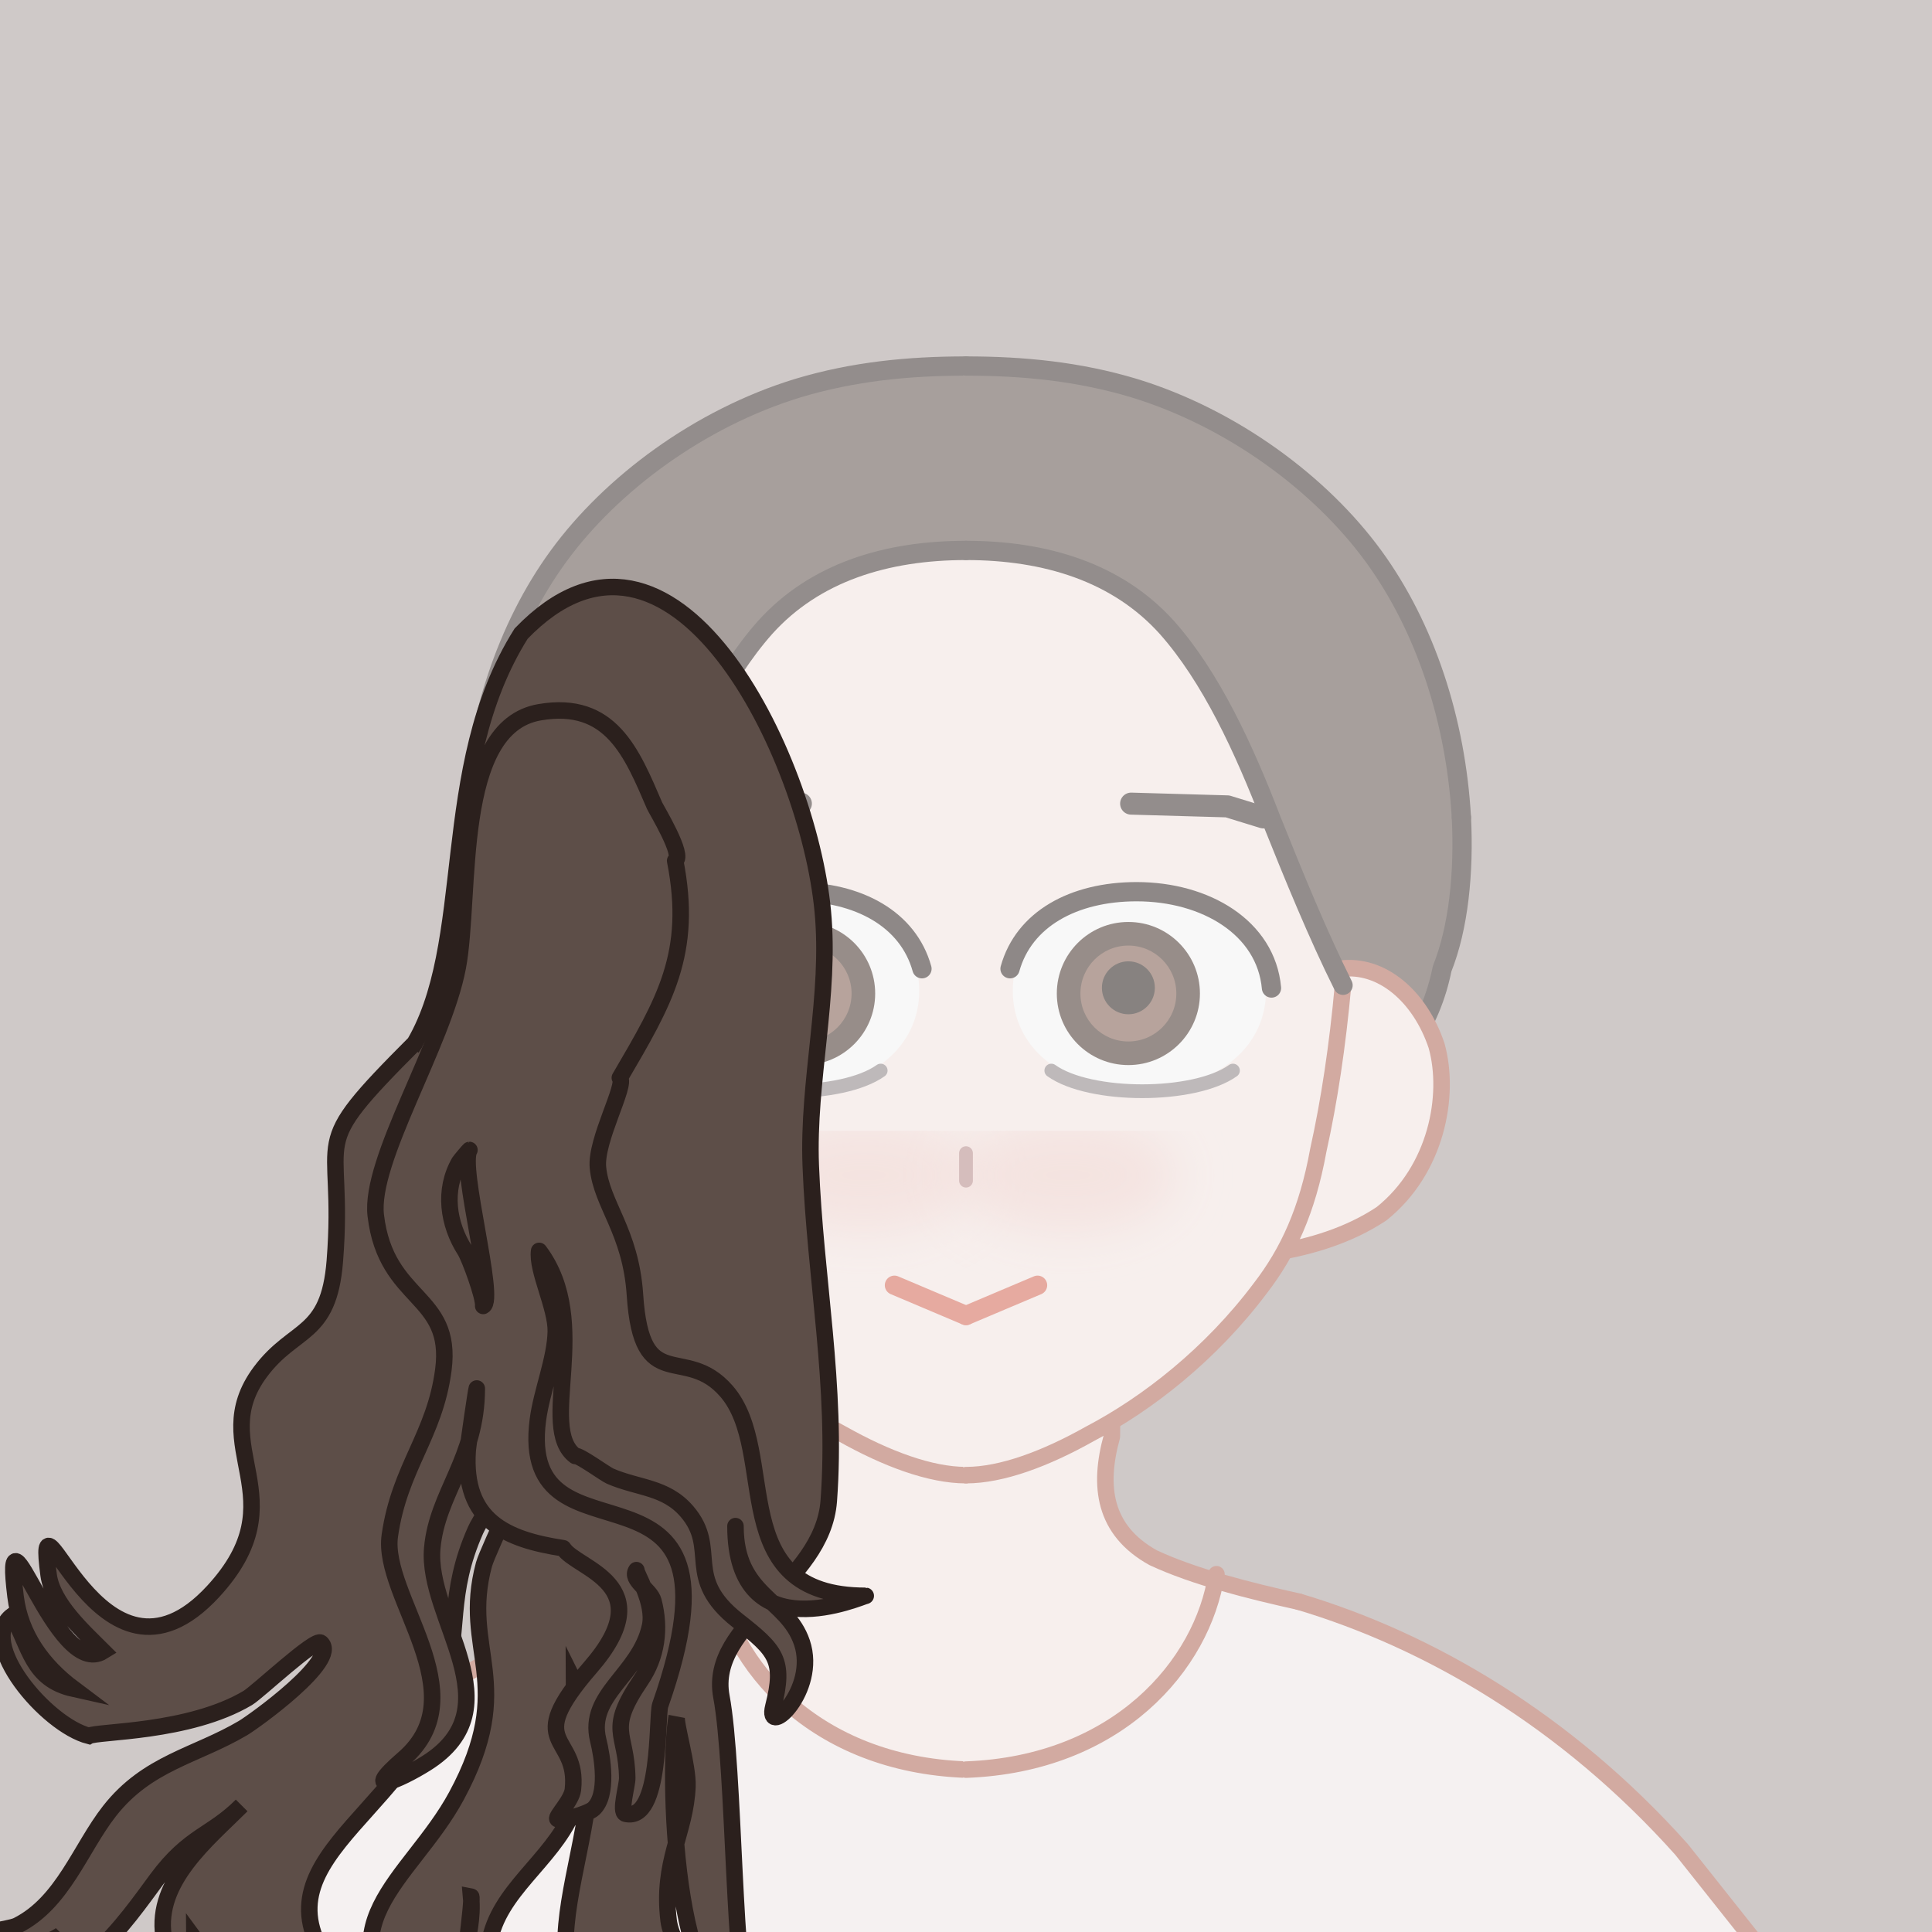
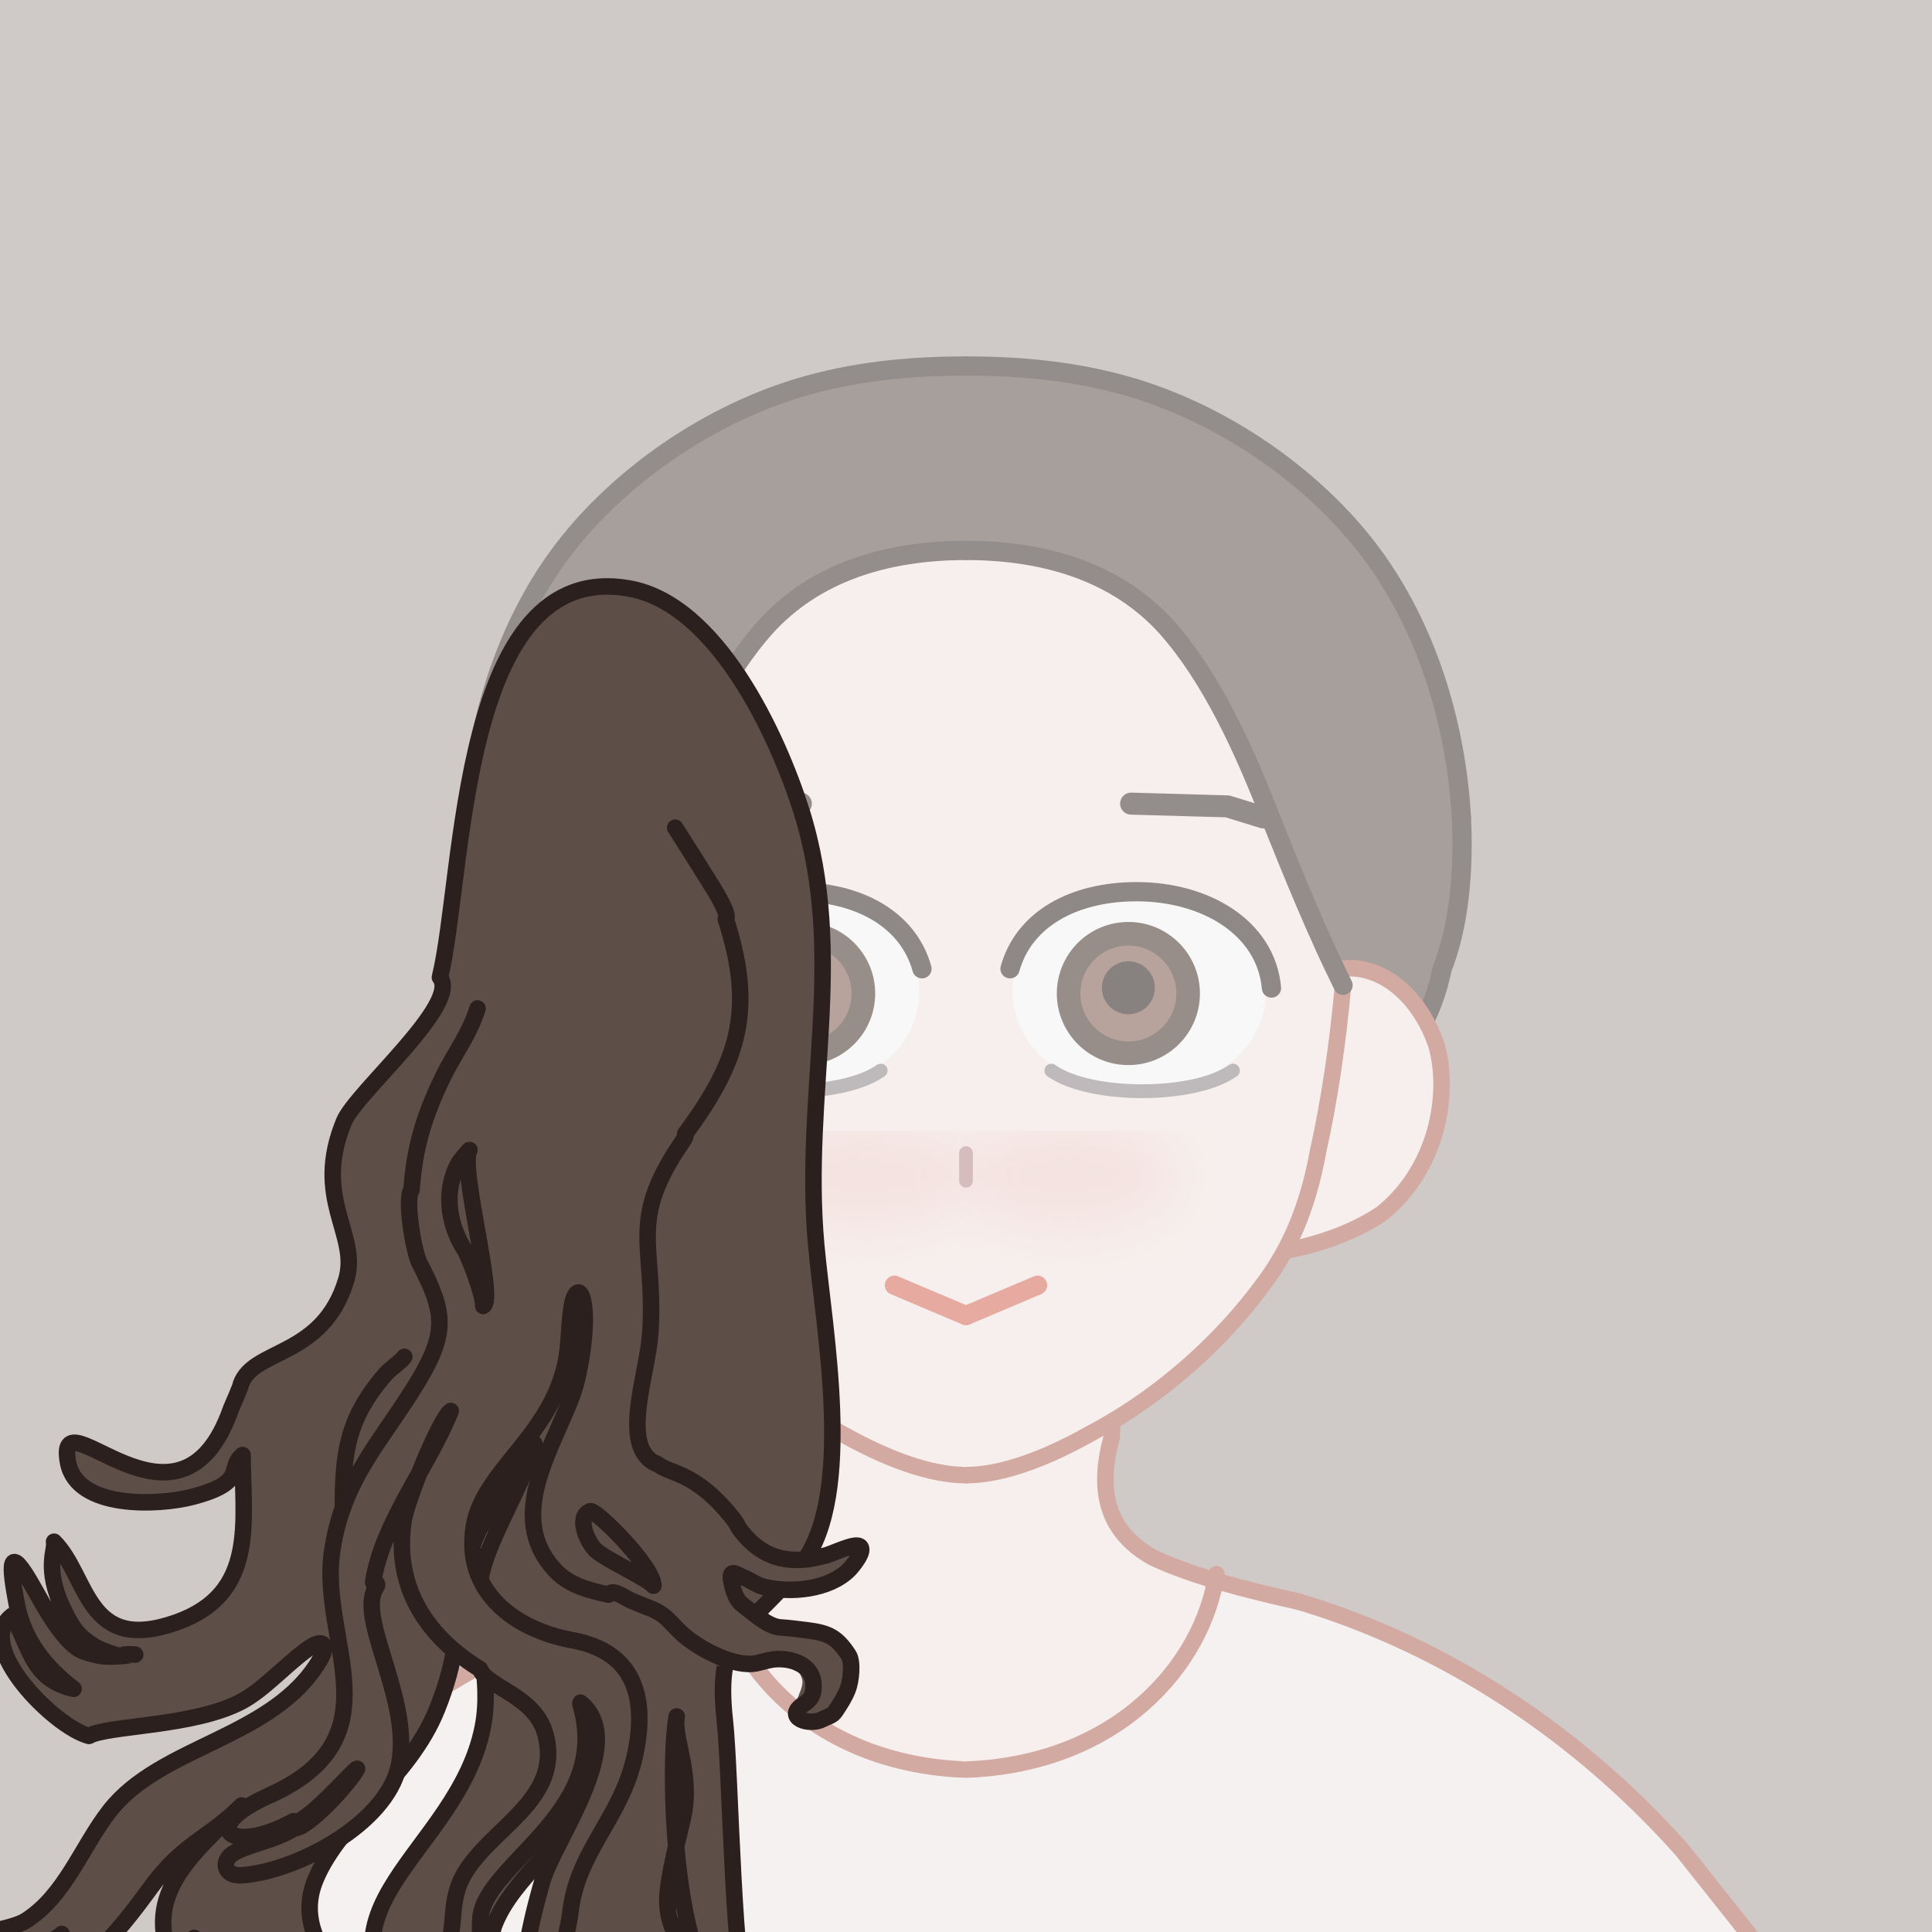
<svg xmlns="http://www.w3.org/2000/svg" width="702" height="702" viewBox="0 0 702 702">
  <defs>
-     <clipPath id="clip-path-5">
+     <clipPath id="clip-path-1">
      <path d="M242 410.88 L386 410.88 L386 514.17 L242 514.17 Z" />
    </clipPath>
    <filter id="filter-1" filterUnits="userSpaceOnUse" x="245" y="377" width="138" height="100" color-interpolation-filters="sRGB">
      <feGaussianBlur in="SourceGraphic" stdDeviation="9" color-interpolation-filters="linearRGB" />
    </filter>
-     <clipPath id="clip-path-6">
+     <clipPath id="clip-path-2">
      <path d="M460 410.88 L316 410.88 L316 514.17 L460 514.17 Z" />
    </clipPath>
    <filter id="filter-2" filterUnits="userSpaceOnUse" x="319" y="377" width="138" height="100" color-interpolation-filters="sRGB">
      <feGaussianBlur in="SourceGraphic" stdDeviation="9" color-interpolation-filters="linearRGB" />
    </filter>
-     <clipPath id="clip-path-7">
+     <clipPath id="clip-path-3">
      <path d="M242 370.99 C242 340.93 262 326 288 326 C314 326 334 340.93 334 370.99 C334 401.05 314 420.17 288 420.17 C262 420.17 242 401.05 242 370.99 Z" />
    </clipPath>
-     <clipPath id="clip-path-8">
+     <clipPath id="clip-path-4">
      <path d="M460 370.99 C460 340.93 440 326 414 326 C388 326 368 340.93 368 370.99 C368 401.05 388 420.17 414 420.17 C440 420.17 460 401.05 460 370.99 Z" />
    </clipPath>
  </defs>
  <g id="_ref">
    <g opacity="0.5">
      <rect x="0" y="0" width="702" height="702" fill="#ada19f" />
      <g data-layer="body">
        <g>
          <path d="M260 573 L230 582 C183 596 133 625 91 672 L60 712 L352 712 L352 643 C296 641 265 605 260 573 Z" fill="#f9f2f1" />
          <path d="M296 490 L298 522 C303 540 301 556 283 566 L260 573 C265 605 296 641 352 643 L352 490 Z" fill="#fdeeea" />
          <path d="M230 582 C183 596 133 625 91 672 L64 706" fill="none" stroke="#b46352" stroke-width="6" stroke-linecap="round" stroke-linejoin="round" />
          <path d="M296 500 C298 510 298 516 298 522 C303 540 301 556 283 566 C268 573 248 578 230 582" fill="none" stroke="#b46352" stroke-width="6" stroke-linecap="round" stroke-linejoin="round" />
          <path d="M260 572 C265 605 296 641 351 643" fill="none" stroke="#b46352" stroke-width="6" stroke-linecap="round" stroke-linejoin="round" />
        </g>
        <g>
          <path d="M442 573 L472 582 C519 596 569 625 611 672 L642 712 L350 712 L350 643 C406 641 437 605 442 573 Z" fill="#f9f2f1" />
          <path d="M406 490 L404 522 C399 540 401 556 419 566 L442 573 C437 605 406 641 350 643 L350 490 Z" fill="#fdeeea" />
          <path d="M472 582 C519 596 569 625 611 672 L638 706" fill="none" stroke="#b46352" stroke-width="6" stroke-linecap="round" stroke-linejoin="round" />
          <path d="M406 500 C404 510 404 516 404 522 C399 540 401 556 419 566 C434 573 454 578 472 582" fill="none" stroke="#b46352" stroke-width="6" stroke-linecap="round" stroke-linejoin="round" />
          <path d="M442 572 C437 605 406 641 351 643" fill="none" stroke="#b46352" stroke-width="6" stroke-linecap="round" stroke-linejoin="round" />
        </g>
      </g>
      <g data-layer="hairBase">
        <g>
          <path d="M352 133 L351 133 C330 133 310 135 290 141 C254 152 222 176 203 202 C184 228 173 262 171 297 C170 317 172 337 178 352 C180 362 184 372 190 380 L198 386 L352 386 Z" fill="#5d4e48" />
          <path d="M351 133 C330 133 310 135 290 141 C254 152 222 176 203 202 C184 228 173 262 171 297" fill="none" stroke="#352a27" stroke-width="7" stroke-linecap="round" stroke-linejoin="round" />
          <path d="M171 297 C170 317 172 337 178 352 C180 362 184 372 190 380" fill="none" stroke="#352a27" stroke-width="7" stroke-linecap="round" stroke-linejoin="round" />
        </g>
        <g>
          <path d="M350 133 L351 133 C372 133 392 135 412 141 C448 152 480 176 499 202 C518 228 529 262 531 297 C532 317 530 337 524 352 C522 362 518 372 512 380 L504 386 L350 386 Z" fill="#5d4e48" />
          <path d="M351 133 C372 133 392 135 412 141 C448 152 480 176 499 202 C518 228 529 262 531 297" fill="none" stroke="#352a27" stroke-width="7" stroke-linecap="round" stroke-linejoin="round" />
          <path d="M531 297 C532 317 530 337 524 352 C522 362 518 372 512 380" fill="none" stroke="#352a27" stroke-width="7" stroke-linecap="round" stroke-linejoin="round" />
        </g>
      </g>
      <g data-layer="ear">
        <g>
          <path d="M215 352 C200 350 186 362 180 380 C175 398 180 425 200 441 C212 449 226 453 238 455 L225 380 Z" fill="#fdeeea" />
          <path d="M215 352 C200 350 186 362 180 380 C175 398 180 425 200 441 C212 449 226 453 238 455" fill="none" stroke="#b46352" stroke-width="6" stroke-linecap="round" stroke-linejoin="round" />
        </g>
        <g>
          <path d="M487 352 C502 350 516 362 522 380 C527 398 522 425 502 441 C490 449 476 453 464 455 L477 380 Z" fill="#fdeeea" />
          <path d="M487 352 C502 350 516 362 522 380 C527 398 522 425 502 441 C490 449 476 453 464 455" fill="none" stroke="#b46352" stroke-width="6" stroke-linecap="round" stroke-linejoin="round" />
        </g>
      </g>
      <g data-layer="face">
        <g>
          <path d="M352 200 L351 200 C322 200 296 208 278 228 C262 246 250 272 240 298 C232 318 223 340 214 358 C216 380 219 400 223 418 C227 440 234 455 244 468 C262 492 285 510 306 521 C322 530 338 536 351 536 L352 536 Z" fill="#fdeeea" />
          <path d="M214 358 C216 380 219 400 223 418 C227 440 234 455 244 468 C262 492 285 510 306 521 C322 530 338 536 351 536" fill="none" stroke="#b46352" stroke-width="6" stroke-linecap="round" stroke-linejoin="round" />
        </g>
        <g>
          <path d="M350 200 L351 200 C380 200 406 208 424 228 C440 246 452 272 462 298 C470 318 479 340 488 358 C486 380 483 400 479 418 C475 440 468 455 458 468 C440 492 417 510 396 521 C380 530 364 536 351 536 L350 536 Z" fill="#fdeeea" />
          <path d="M488 358 C486 380 483 400 479 418 C475 440 468 455 458 468 C440 492 417 510 396 521 C380 530 364 536 351 536" fill="none" stroke="#b46352" stroke-width="6" stroke-linecap="round" stroke-linejoin="round" />
        </g>
      </g>
      <g data-layer="makeup">
-         <g clip-path="url(#clip-path-5)">
+         <g clip-path="url(#clip-path-1)">
          <g filter="url(#filter-1)">
            <ellipse cx="314" cy="427" rx="40" ry="21" fill="#f3bfb8" opacity="0.5" />
          </g>
        </g>
-         <g clip-path="url(#clip-path-6)">
+         <g clip-path="url(#clip-path-2)">
          <g filter="url(#filter-2)">
            <ellipse cx="388" cy="427" rx="40" ry="21" fill="#f3bfb8" opacity="0.5" />
          </g>
        </g>
      </g>
      <g data-layer="mouth">
        <line x1="325" y1="467" x2="351" y2="478" fill="none" stroke="#dc6450" stroke-width="7" stroke-linecap="round" stroke-linejoin="round" />
        <line x1="377" y1="467" x2="351" y2="478" fill="none" stroke="#dc6450" stroke-width="7" stroke-linecap="round" stroke-linejoin="round" />
        <line x1="351" y1="419" x2="351" y2="429" fill="none" stroke="#b98a88" stroke-width="5" stroke-linecap="round" />
      </g>
      <g data-layer="eye">
        <path d="M242 360 C242 338 262 326 288 326 C314 326 334 338 334 360 C334 382 314 396 288 396 C262 396 242 382 242 360 Z" fill="#ffffff" />
-         <g clip-path="url(#clip-path-7)">
+         <g clip-path="url(#clip-path-3)">
          <g>
            <circle cx="292" cy="361" r="26" fill="#3e2a22" />
            <circle cx="292" cy="361" r="17.42" fill="#7e5647" />
            <circle cx="292" cy="358.92" r="9.62" fill="#1e1410" />
          </g>
        </g>
        <g>
          <path d="M254 389 C268 399 306 399 320 389" fill="none" stroke="#8b8284" stroke-width="5" stroke-linecap="round" />
          <path d="M240 359 C242 337 264 324 289 324 C312 324 330 334 335 352" fill="none" stroke="#2b201d" stroke-width="7" stroke-linecap="round" stroke-linejoin="round" />
        </g>
        <g>
          <path d="M460 360 C460 338 440 326 414 326 C388 326 368 338 368 360 C368 382 388 396 414 396 C440 396 460 382 460 360 Z" fill="#ffffff" />
-           <g clip-path="url(#clip-path-8)">
+           <g clip-path="url(#clip-path-4)">
            <g>
              <circle cx="410" cy="361" r="26" fill="#3e2a22" />
              <circle cx="410" cy="361" r="17.42" fill="#7e5647" />
              <circle cx="410" cy="358.92" r="9.62" fill="#1e1410" />
            </g>
          </g>
          <g>
            <path d="M448 389 C434 399 396 399 382 389" fill="none" stroke="#8b8284" stroke-width="5" stroke-linecap="round" />
            <path d="M462 359 C460 337 438 324 413 324 C390 324 372 334 367 352" fill="none" stroke="#2b201d" stroke-width="7" stroke-linecap="round" stroke-linejoin="round" />
          </g>
        </g>
      </g>
      <g data-layer="hairLine">
        <path d="M351 200 C322 200 296 208 278 228 C262 246 250 272 240 298 C232 318 223 340 214 358" fill="none" stroke="#352a27" stroke-width="7" stroke-linecap="round" stroke-linejoin="round" />
        <path d="M351 200 C380 200 406 208 424 228 C440 246 452 272 462 298 C470 318 479 340 488 358" fill="none" stroke="#352a27" stroke-width="7" stroke-linecap="round" stroke-linejoin="round" />
      </g>
      <g data-layer="brow">
        <polyline points="243,297 256,293 291,292" fill="none" stroke="#352a27" stroke-width="8" stroke-linecap="round" stroke-linejoin="round" />
        <polyline points="459,297 446,293 411,292" fill="none" stroke="#352a27" stroke-width="8" stroke-linecap="round" stroke-linejoin="round" />
      </g>
    </g>
  </g>
  <g id="back-half">
-     <path d="M151.038 378.664 C109.979 419.723 125.565 409.105 121.662 458.213 C119.452 486.017 106.897 481.95 94.577 498.522 C74.24 525.876 108.984 544.097 77.422 578.293 C35.994 623.177 12.311 532.042 17.663 572.253 C19.054 582.707 30.369 592.828 37.511 599.97 C20.275 610.742 0.596 539.166 5.642 580.039 C7.377 594.094 15.533 605.222 26.733 613.622 C11.523 610.242 10.961 598.415 4.459 587.036 C-8.531 596.778 16.749 626.78 32.329 630.747 C35.353 629.022 68.617 629.718 90.02 616.967 C93.628 614.818 114.529 595.072 116.598 596.925 C123.51 603.118 92.394 625.472 88.299 627.895 C71.187 638.018 53.578 640.423 39.766 658.08 C29.206 671.581 22.851 691.347 6.254 699.661 C2.987 701.297 -13.239 702.78 -13.54 705.192 C-15.267 719.057 19.046 706.095 22.422 702.719 C15.987 709.154 6.979 711.695 0.866 717.808 C23.848 730.94 46.656 696.74 57.061 682.714 C68.903 666.753 76.803 667.019 87.808 656.015 C75.228 668.594 56.479 683.523 59.418 703.483 C59.92 706.894 66.509 726.322 72.616 723.753 C76.034 722.317 70.563 707.938 70.563 704.156 C73.459 708.016 84.772 728.19 88.526 720.682 L81.341 722.119 C94.351 722.119 101.644 730.849 107.071 741.571 C109.301 745.977 111.519 759.305 115.503 758.927 C126.822 757.852 118.431 733.95 112.238 729.304 C122.063 732.989 123.852 760.057 131.749 757.308 C141.955 753.753 132.73 728.181 126.228 721.304 C84.927 677.628 147.855 661.902 161.214 613.966 C167.137 592.717 162.471 579.33 172.775 556.034 C175.992 548.76 194.157 524.555 194.15 524.525 C195.347 526.121 177.3 563.1 175.854 568.462 C167.387 599.857 188.146 611.382 165.825 652.617 C149.063 683.583 114.141 700.311 151.038 737.208 C151.239 736.806 151.757 708.898 156.068 706.312 C141.357 713.667 175.055 770.775 167.85 726.263 C167.234 722.459 172.187 689.239 171.157 689.067 C172.602 704.96 163.866 714.816 172.033 731.589 C186.765 761.843 176.051 716.162 177.803 705.934 C181.046 686.998 200.178 676.395 207.944 658.618 C214.662 643.242 208.52 626.716 208.52 610.748 C231.217 656.141 180.734 713.941 223.017 738.521 C255.619 757.473 229.337 723.268 232.95 710.623 C230.353 718.412 255.028 753.819 258.395 736.534 C260.096 727.805 244.286 708.723 242.957 697.882 C240.308 676.279 249.154 666.041 249.787 649.032 C250.058 641.749 245.369 626.253 245.883 623.681 C242.59 641.792 244.043 732.179 272.469 732.179 C266.39 721.541 267.017 642.667 262.128 616.46 C257.103 589.523 298.887 575.742 301.14 545.322 C304.234 503.56 296.193 464.645 294.593 423.534 C293.39 392.609 301.888 361.895 298.949 330.995 C293.579 274.537 244.515 173.004 189.363 230.226 C158.414 279.351 173.016 343.356 149.601 380.819 Z" fill="#5d4e48" stroke="#2b201d" stroke-width="6" stroke-miterlimit="10" />
+     <path d="M28.362 599.089 C21.857 594.519 16.122 583.891 12.244 576.976 C2.656 559.878 3.401 568.731 6.085 582.873 C8.524 595.721 16.45 605.91 26.733 613.622 C11.546 610.247 10.986 598.458 4.459 587.036 C-9.953 597.844 19.932 627.591 32.329 630.747 C39.128 626.869 70.713 627.464 88.012 618.106 C96.068 613.748 104.157 604.536 112.08 598.973 C117.764 594.981 119.31 597.904 116.247 603.119 C99.439 631.734 58.457 634.016 39.766 658.08 C29.734 670.996 23.763 688.65 9.546 697.783 C4.077 701.297 -11.183 702.645 -12.889 704.421 C-17.544 709.263 -7.3 711.564 -4.487 711.433 C1.093 711.174 18.476 706.665 22.422 702.719 C16.098 709.043 7.095 711.579 0.866 717.808 C22.498 730.168 43.991 700.552 54.91 685.642 C66.652 669.61 75.644 668.178 87.808 656.015 C69.558 674.264 49.655 689.156 64.443 716.887 C65.483 718.837 70.032 726.456 73.106 723.398 C75.5 721.016 70.563 707.872 70.563 704.156 C72.497 706.734 84.72 728.294 88.526 720.682 L81.341 722.119 C108.408 722.119 109.088 758.083 115.156 758.925 C126.561 760.508 118.868 734.278 112.238 729.304 C119.847 732.158 128.914 770.999 135.543 753.373 C144.992 728.251 102.643 711.797 114.686 682.859 C123.682 661.244 148.57 646.458 158.778 621.12 C173.803 583.828 157.508 575.016 188.103 532.776 C188.858 531.734 194.448 525.801 194.15 524.525 C194.784 525.371 189.572 537.023 188.997 538.334 C185.001 547.428 178.759 558.906 175.945 568.151 C169.673 588.761 179.53 607.003 175.391 627.685 C166.19 673.657 107.914 694.084 151.038 737.208 C152.813 733.658 150.83 709.454 156.068 706.312 C148.016 710.338 154.864 727.587 157.72 733.149 C158.732 735.12 164.095 744.931 167.332 742.758 C168.568 741.928 168.629 715.16 169.184 710.369 C169.826 704.822 170.546 699.259 171.056 693.698 C171.087 693.364 171.646 689.149 171.157 689.067 C172.395 702.68 165.484 713.714 170.298 727.449 C170.962 729.342 176.604 743.507 179.516 741.176 C180.439 740.438 176.798 706.895 179.506 699.721 C186.576 680.993 207.16 670.993 210.528 649.632 C212.557 636.761 208.52 623.665 208.52 610.748 C228.467 650.642 188.277 707.032 215.581 733.017 C218.377 735.678 236.355 748.268 239.193 742.72 C241.796 737.631 230.49 719.232 232.95 710.623 C227.912 725.732 270.03 759.749 256.364 727.072 C241.553 691.66 238.326 701.333 247.982 661.212 C251.938 644.774 244.334 631.434 245.883 623.681 C242.32 643.277 244.478 732.179 272.469 732.179 C266.364 721.496 265.476 643.919 263.394 625.357 C259.51 590.718 272.418 592.945 291.372 568.238 C310.75 542.979 299.386 483.351 296.578 452.418 C291.548 396.998 307.852 347.592 291.223 294.72 C282.589 267.268 260.527 219.499 228.628 213.823 C166.821 202.826 168.888 318.354 159.848 355.118 C167.51 364.809 129.345 397 125.024 407.426 C113.305 435.701 130.737 448.379 125.83 464.976 C117.443 493.34 92.106 489.874 87.52 502.973 C87.785 503.172 84.047 511.566 83.994 511.719 C65.171 565.947 19.658 504.449 24.738 531.443 C27.942 548.471 57.619 547.104 69.925 543.883 C90.157 538.587 82.33 533.34 88.142 528.691 C88.142 552.571 93.738 579.015 64.114 589.495 C31.106 601.173 32.261 572.809 19.642 560.191 C20.483 562.712 15.715 569.758 23.145 584.979 C26.439 591.728 28.597 594.965 35.429 598.827 C36.01 599.155 45.545 603.203 45.142 601.191 L45.142 601.691 L45.142 601.191 L45.142 601.691 L45.142 601.191 L45.142 601.691 L45.142 601.191 L45.142 601.691 C44.946 600.71 48.579 601.191 49.142 601.191 C49.109 601.179 40.274 602.468 36.427 601.667 C35.13 601.397 27.782 599.991 28.142 598.191 Z" fill="#5d4e48" stroke="#2b201d" stroke-width="6" stroke-linecap="round" stroke-linejoin="round" />
  </g>
  <g id="half">
-     <path d="M173.236 504.517 C173.019 504.82 170.064 525.232 169.936 527.179 C168.267 552.573 183.77 559.361 204.665 562.559 C209.41 570.208 240.853 575.545 214.57 605.808 C189.2 635.019 210.45 629.661 208.165 650.264 C207.716 654.305 201.865 660.024 202.536 660.913 C203.398 662.055 213.685 659.068 215.67 657.238 C221.108 652.223 218.912 638.519 217.351 632.238 C213.236 615.683 232.399 608.421 236.193 590.838 C238.015 582.396 230.967 571.591 231.236 570.517 C228.869 574.067 236.348 577.592 237.431 581.719 C240.065 591.759 238.686 601.935 232.872 610.485 C220.255 629.043 227.658 629.091 227.908 646.046 C227.949 648.802 225.018 658.488 227.29 659.036 C240.448 662.212 238.525 623.49 239.898 619.571 C275.3 518.587 187.696 574.502 195.463 515.768 C196.819 505.51 201.765 493.753 201.951 483.781 C202.113 475.088 194.913 461.446 195.903 454.517 C215.589 480.765 195.051 518.615 209.017 529.037 C210.209 528.488 219.824 535.546 221.707 536.366 C231.822 540.77 241.833 540.188 249.565 549.152 C261.486 562.972 248.07 573.174 268.093 588.883 C281.934 599.743 285.294 603.211 280.993 620.074 C277.966 631.943 297.236 614.198 291.385 596.845 C285.938 580.692 267.236 579.84 267.236 554.517 C267.236 601.017 313.881 579.678 314.569 579.85 C262.526 579.85 283.418 527.815 263.932 505.459 C248.725 488.012 233.159 507.821 230.713 470.524 C229.192 447.338 218.547 437.689 217.264 424.203 C216.318 414.263 227.755 394.094 225.223 391.616 C241.449 363.866 251.947 346.42 245.323 312.762 C248.815 311.129 238.41 294.06 237.853 292.768 C229.593 273.59 221.984 254.362 196.074 258.797 C164.745 264.16 171.303 325.079 166.34 351.404 C161.04 379.514 134.163 421.653 136.538 441.672 C140.269 473.115 164.688 470.115 161.103 497.688 C157.993 521.614 145.181 533.16 141.647 557.969 C138.507 580.017 173.91 615.435 146.634 639.04 C130.301 653.175 145.129 646.823 154.92 640.668 C187.491 620.192 154.83 588.177 157.056 562.571 C158.795 542.581 173.236 530.108 173.236 504.517 Z" fill="#5d4e48" stroke="#2b201d" stroke-width="6" stroke-linecap="round" stroke-linejoin="round" />
+     <path d="M231.997 511.15 C233.087 501.525 235.931 492.153 236.406 482.518 C237.917 451.832 228.242 443.664 247.736 415.181 C248.058 414.71 249.602 412.511 248.981 411.962 C268.86 385.121 274.223 366.405 263.703 333.9 C265.494 332.598 259.033 322.468 258.139 321.038 C253.921 314.292 249.615 307.431 245.333 300.734 C234.421 283.667 213.556 265.5 192.51 280.326 C171.757 294.946 180.744 343.067 173.514 366.419 C170.555 375.977 164.949 382.989 160.765 391.686 C154.015 405.715 150.674 416.788 149.509 432.377 C147.036 435.317 150.311 454.927 152.432 458.974 C161.762 476.776 162.49 484.238 152.085 501.607 C138.955 523.525 124.488 536.977 120.647 563.933 C116.017 596.43 144.712 631.405 97.83 652.394 C71.089 664.365 84.285 674.148 106.569 661.749 C109.72 664.663 128.879 642.504 129.753 642.679 C127.367 647.452 112.214 664.221 106.888 664.358 C99.187 669.116 89.761 670.116 84.497 673.61 C80.301 676.395 81.527 681.856 87.869 681.4 C107.581 679.986 140.207 662.844 144.861 641.808 C149.9 619.035 130.985 590.42 135.859 578.259 C136.503 576.653 138.297 575.265 135.581 574.898 C138.865 553.423 155.373 533.464 163.782 512.684 C159.548 515.734 147.604 545.733 146.598 552.772 C143.22 576.427 154.612 594.295 174.366 606.454 C177.123 613.287 194.481 616.016 198.228 630.315 C204.54 654.394 177.265 664.473 168.003 682.142 C162.271 693.078 166.932 703.941 159.507 714.264 C156.73 718.126 147.504 723.036 150.547 729.091 C152.135 732.25 163.279 728.585 165.661 727.008 C180.072 717.466 173.298 708.836 174.593 696.57 C176.628 677.299 220.723 658.932 211.541 621.643 C211.444 621.248 210.742 618.858 210.92 618.679 C228.581 632.808 201.463 668.376 197.078 683.502 C195.745 688.101 185.743 722.532 193.774 723.191 C201.707 723.842 206.628 700.486 207.212 695.126 C209.664 672.636 225.561 660.803 230.603 638.347 C235.262 617.596 231.174 600.199 207.839 595.941 C186.794 592.101 168.187 578.062 172.206 554.397 C175.794 533.267 203.343 520.153 206.363 489.647 C206.891 484.311 206.956 478.503 208.007 473.278 C208.396 471.346 210.093 467.395 211.471 471.246 C214.136 478.692 211.006 498.314 208.202 506.184 C201.087 526.15 183.328 550.994 201.78 570.642 C206.405 575.567 212.626 577.451 218.957 578.939 C219.335 580.577 219.244 580.566 220.671 580.509 C227.634 580.226 240.466 590.34 244.608 595.658 C259.672 615.005 275.592 598.064 287.253 606.08 C289.74 607.789 290.363 606.775 291.397 609.952 C292.527 613.424 288.005 618.263 288.896 622.758 C289.555 626.081 296.17 624.267 298.479 623.546 C302.127 622.406 306.509 616.189 307.855 612.676 C309.524 608.319 309.717 598.633 305.858 595.446 C301.446 591.802 302.083 591.881 296.322 590.365 C291.019 588.969 285.53 592.708 280.179 591.054 C268.596 587.474 264.253 585.539 264.253 572.179 C266.056 573.981 271.665 576.306 274.253 577.179 C281.743 579.706 291.18 578.858 298.92 577.455 C301.894 576.915 310.638 570.733 311.774 567.325 C312.202 566.041 313.524 560.924 310.803 560.875 C304.274 560.757 300.884 568.773 289.558 566.786 C283.512 565.725 274.446 561.947 272.089 555.814 C269.468 548.99 270.487 549.823 264.664 544.579 C256.967 537.646 243.35 540.2 237.998 534.625 C232.676 529.081 230.546 521.73 231.695 514.119 C231.784 513.531 232.252 511.384 231.997 511.15 Z" fill="#5d4e48" />
+     <path d="M173.514 366.419 C170.555 375.977 164.949 382.989 160.765 391.686 C154.015 405.715 150.674 416.788 149.509 432.377 C147.036 435.317 150.311 454.927 152.432 458.974 C161.762 476.776 162.49 484.238 152.085 501.607 C138.955 523.525 124.488 536.977 120.647 563.933 C116.017 596.43 144.712 631.405 97.83 652.394 C71.089 664.365 84.285 674.148 106.569 661.749 C109.72 664.663 128.879 642.504 129.753 642.679 C127.367 647.452 112.214 664.221 106.888 664.358 C99.187 669.116 89.761 670.116 84.497 673.61 C80.301 676.395 81.527 681.856 87.869 681.4 C107.581 679.986 140.207 662.844 144.861 641.808 C149.9 619.035 130.985 590.42 135.859 578.259 C136.503 576.653 138.297 575.265 135.581 574.898 C138.865 553.423 155.373 533.464 163.782 512.684 C159.548 515.734 147.604 545.733 146.598 552.772 C143.22 576.427 154.612 594.295 174.366 606.454 C177.123 613.287 194.481 616.016 198.228 630.315 C204.54 654.394 177.265 664.473 168.003 682.142 C162.271 693.078 166.932 703.941 159.507 714.264 C156.73 718.126 147.504 723.036 150.547 729.091 C152.135 732.25 163.279 728.585 165.661 727.008 C180.072 717.466 173.298 708.836 174.593 696.57 C176.628 677.299 220.723 658.932 211.541 621.643 C211.444 621.248 210.742 618.858 210.92 618.679 C228.581 632.808 201.463 668.376 197.078 683.502 C195.745 688.101 185.743 722.532 193.774 723.191 C201.707 723.842 206.628 700.486 207.212 695.126 C209.664 672.636 225.561 660.803 230.603 638.347 C235.262 617.596 231.174 600.199 207.839 595.941 C186.794 592.101 168.187 578.062 172.206 554.397 C175.794 533.267 203.343 520.153 206.363 489.647 C206.891 484.311 206.956 478.503 208.007 473.278 C208.396 471.346 210.093 467.395 211.471 471.246 C214.136 478.692 211.006 498.314 208.202 506.184 C201.087 526.15 183.328 550.994 201.78 570.642 C206.925 576.12 214.044 577.836 221.092 579.429 C222.414 577.068 227.081 580.534 228.742 581.305 C230.573 582.154 234.15 583.548 236.149 584.337 C242.486 586.839 243.549 589.83 248.171 593.923 C254.049 599.127 266.973 606.07 274.932 604.325 C278.632 603.513 280.333 602.664 284.087 602.861 C289.43 603.142 295.448 605.782 295.596 612.198 C295.682 615.908 294.86 617.354 291.88 619.321 C284.765 624.018 293.996 627.354 299.018 624.632 C300.732 623.703 302.398 623.544 303.569 621.761 C305.366 619.025 306.754 617.013 308.011 613.907 C309.202 610.961 310.023 603.903 308.304 601.304 C303.982 594.772 300.983 593.316 292.982 592.333 C290.324 592.006 286.253 591.479 283.633 591.336 C278.944 591.081 273.711 586.004 270.22 583.44 C267.267 581.272 266.534 578.257 265.816 575 C264.562 569.309 267.911 572.342 270.407 573.27 C272.796 574.159 274.682 575.87 277.505 576.573 C287.335 579.02 301.268 577.618 308.473 570.414 C309.567 569.32 314.729 563.274 312.295 561.819 C310.367 560.666 303.057 564.32 300.337 565.096 C287.523 568.75 277.439 566.841 269.127 556.152 C268.252 555.026 267.584 553.376 266.628 552.152 C261.008 544.954 254.316 538.51 245.504 535.168 C244.482 534.781 241.182 533.436 240.29 532.883 C240.078 532.75 238.036 531.322 238.04 531.684 C233.447 529.259 230.899 524.361 231.768 513.517 C232.606 503.057 235.892 492.941 236.406 482.518 C237.917 451.832 228.242 443.664 247.736 415.181 C248.058 414.71 249.602 412.511 248.981 411.962 C268.86 385.121 274.223 366.405 263.703 333.9 C265.494 332.598 259.033 322.468 258.139 321.038 C253.921 314.292 249.615 307.431 245.333 300.734" fill="none" stroke="#2b201d" stroke-width="6" stroke-linecap="round" stroke-linejoin="round" />
    <path d="M175.569 474.517 C180.315 472.144 166.798 423.884 170.569 417.85 C170.448 417.85 167.085 421.867 166.903 422.183 C160.992 432.442 162.8 444.785 168.961 454.406 C170.625 457.005 175.944 471.517 175.569 474.517 Z" fill="none" stroke="#2b201d" stroke-width="6" stroke-linecap="round" stroke-linejoin="round" />
+     <path d="M237.42 576.179 C237.42 569.093 216.431 548.392 214.497 549.098 C209.207 551.028 213.402 560.539 216.573 563.369 C220.543 566.913 235.317 573.55 237.42 576.179 Z" fill="none" stroke="#2b201d" stroke-width="6" stroke-linecap="round" stroke-linejoin="round" />
+     <path d="M146.92 493.012 C145.45 494.972 141.949 497.152 139.973 499.432 C126.083 515.463 124.587 528.003 124.587 548.012" fill="none" stroke="#2b201d" stroke-width="6" stroke-linecap="round" stroke-linejoin="round" />
  </g>
</svg>
